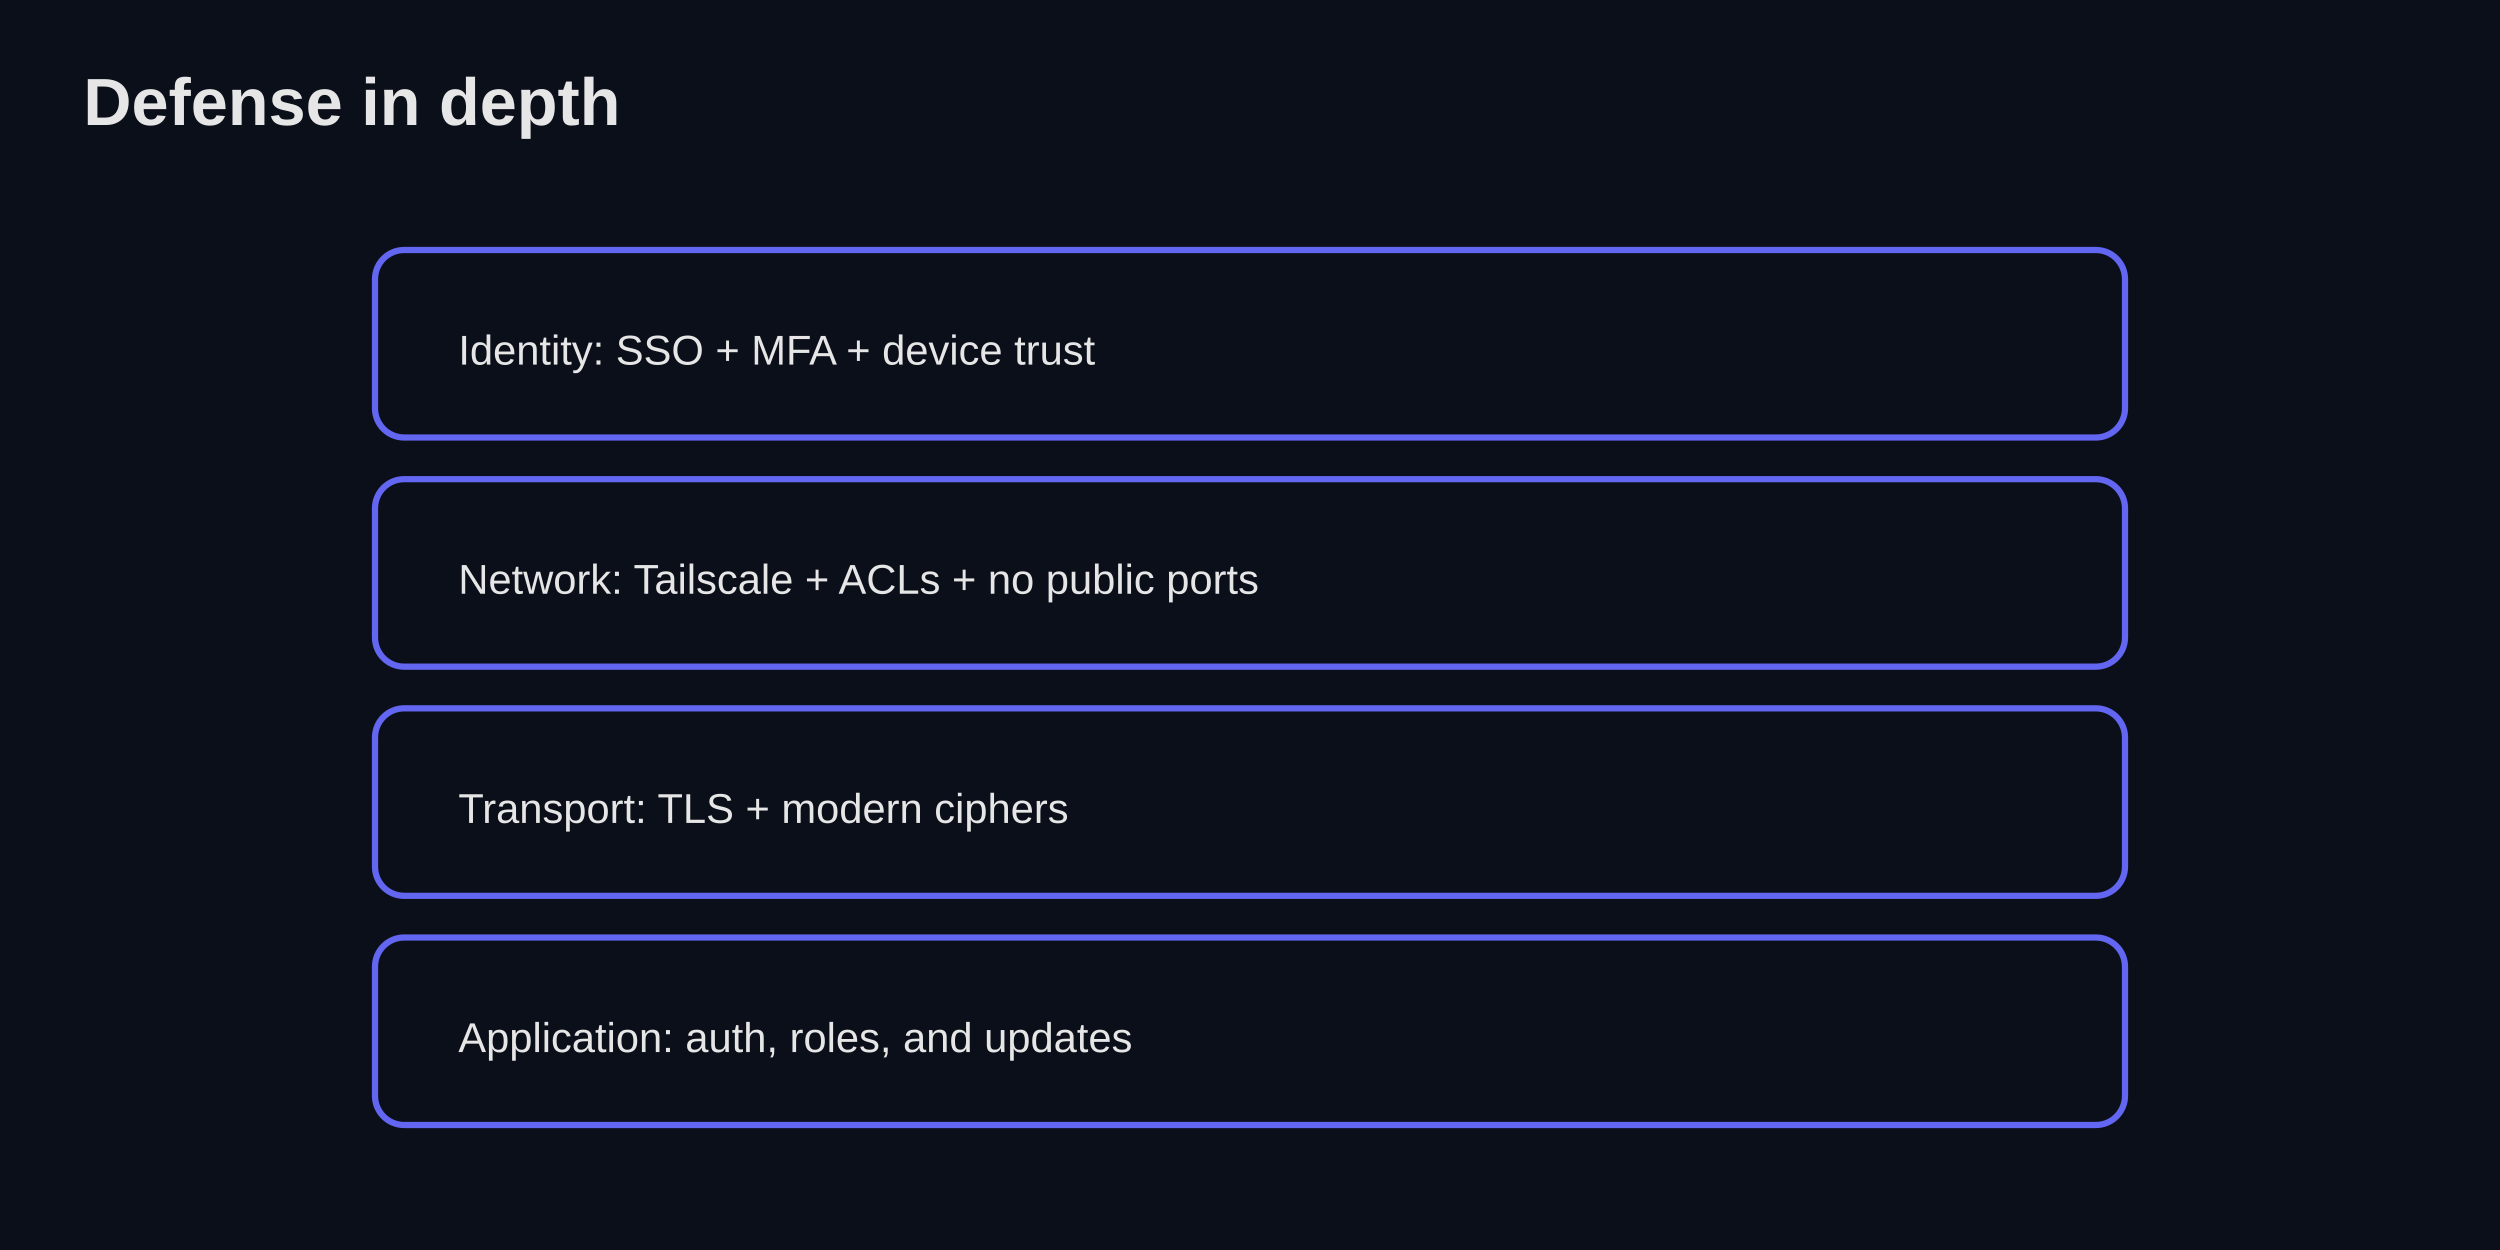
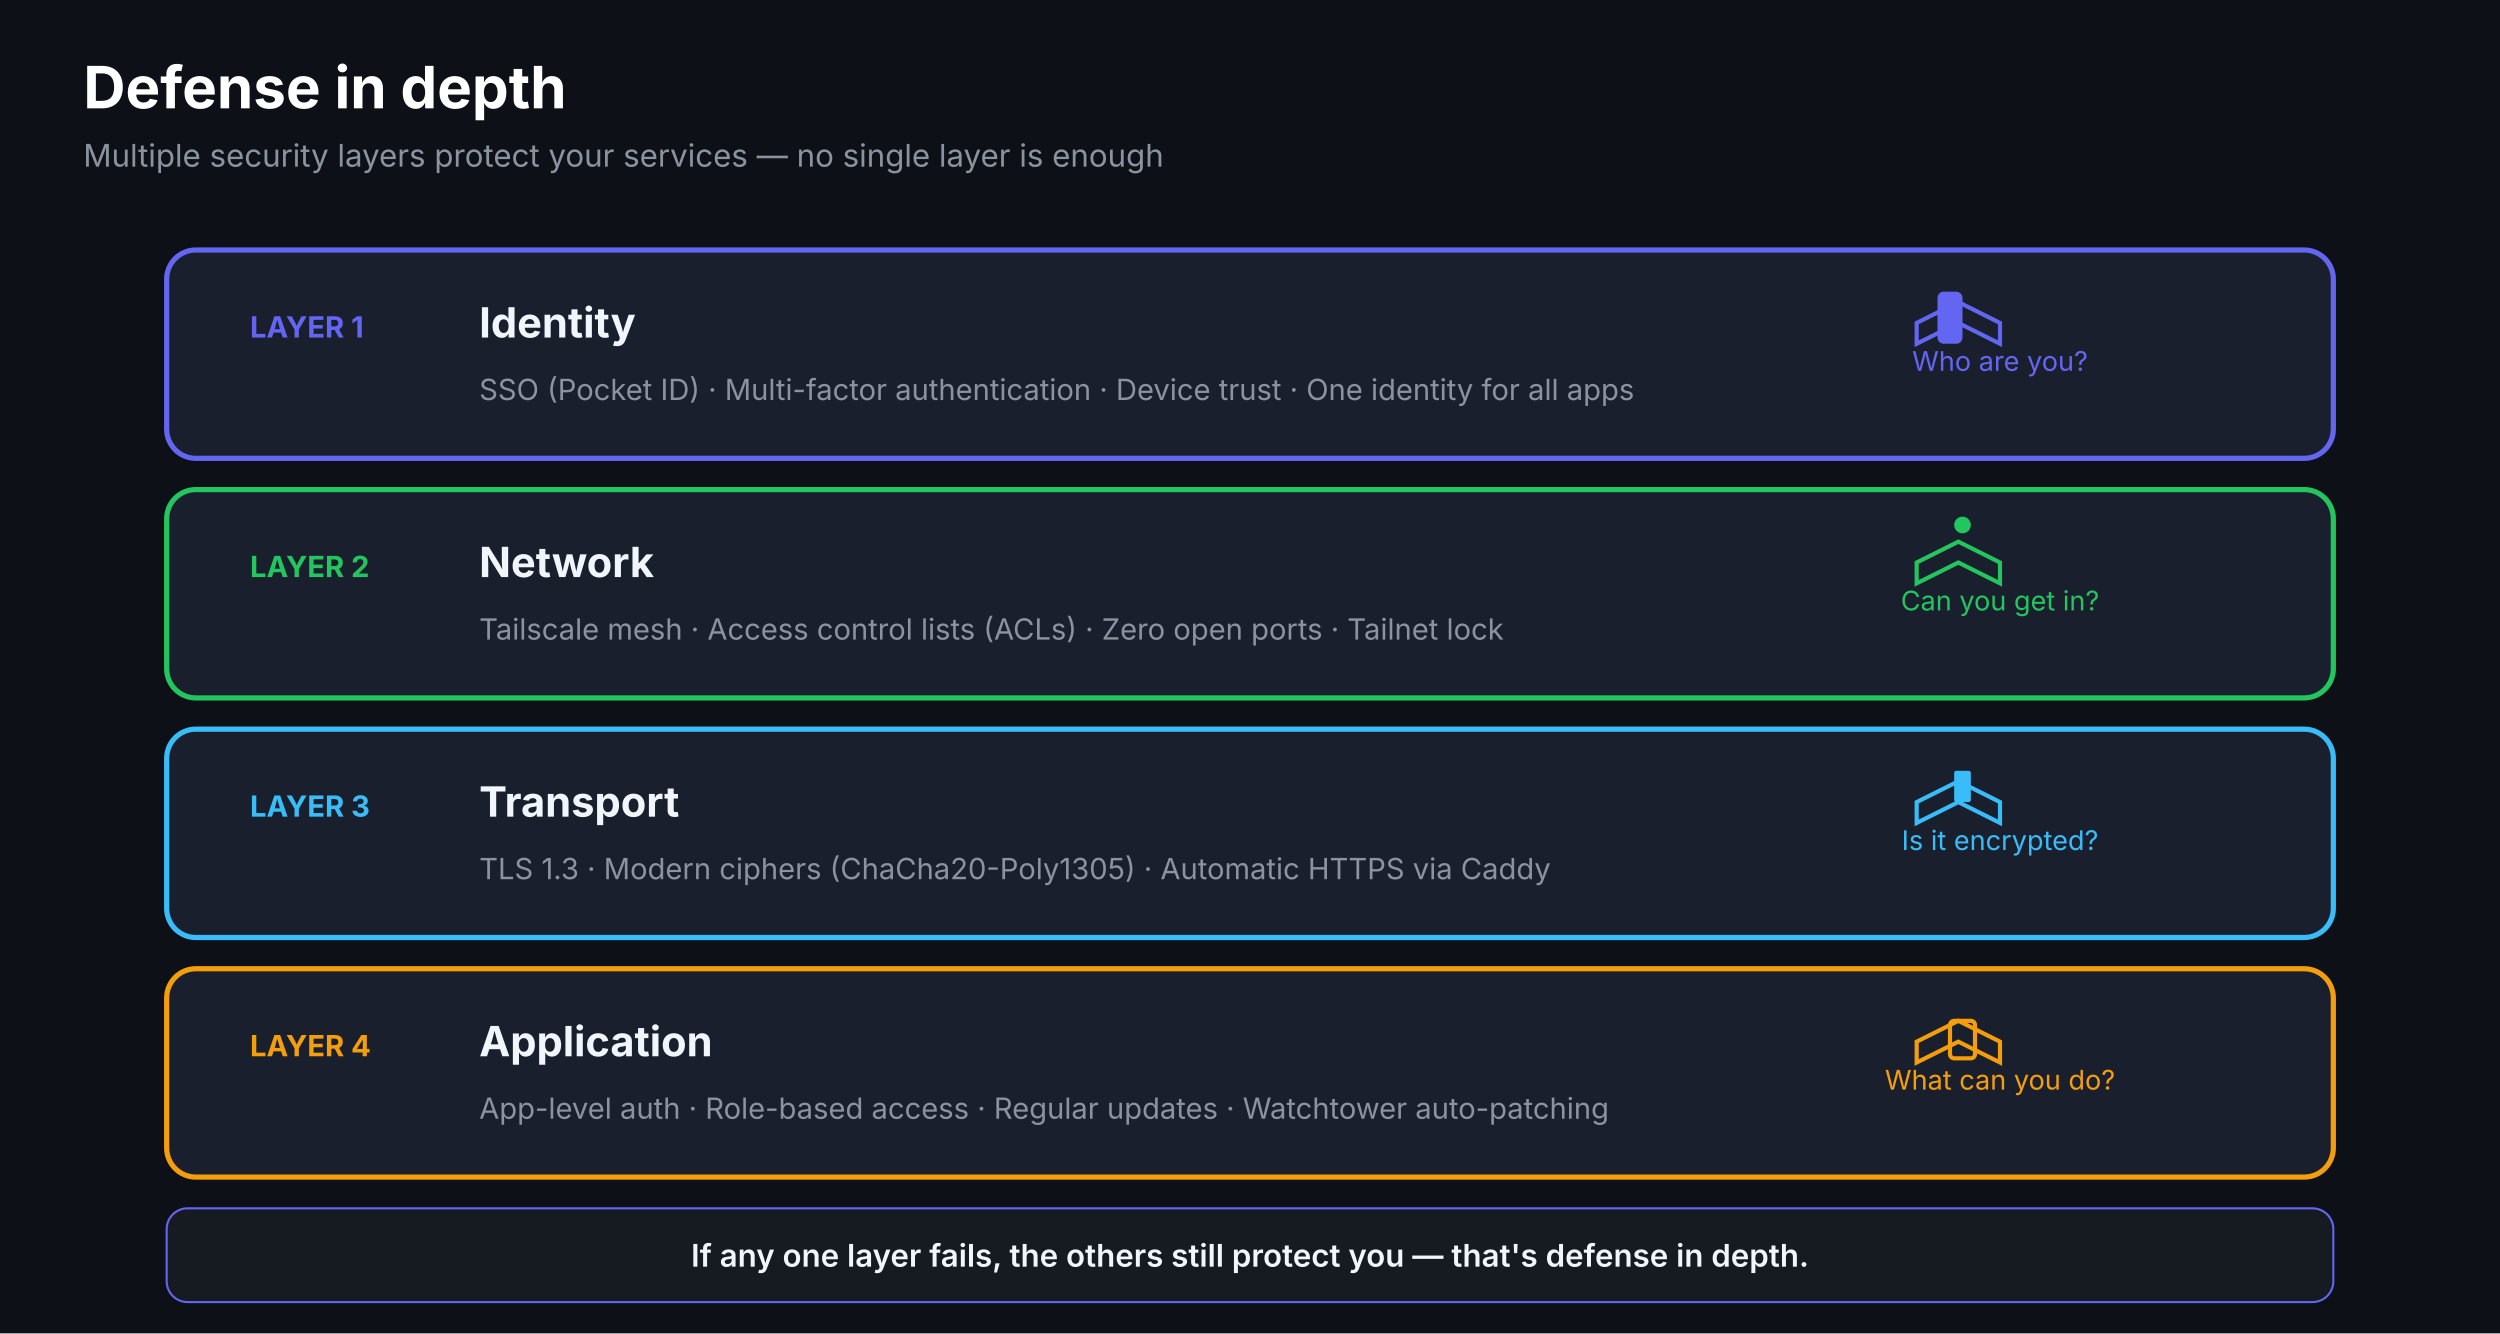
- <svg xmlns="http://www.w3.org/2000/svg" width="1200" height="600" viewBox="0 0 1200 600" role="img" aria-labelledby="title desc">
-   <rect width="1200" height="600" fill="#0b0f1a" />
-   <g font-family="Arial, sans-serif" fill="#e6e6e6">
-     <text x="40" y="60" font-size="32" font-weight="700">Defense in depth</text>
-   </g>
-   <g stroke="#6366f1" stroke-width="3" fill="none">
-     <rect x="180" y="120" width="840" height="90" rx="14" />
-     <rect x="180" y="230" width="840" height="90" rx="14" />
-     <rect x="180" y="340" width="840" height="90" rx="14" />
-     <rect x="180" y="450" width="840" height="90" rx="14" />
-   </g>
-   <g font-family="Arial, sans-serif" fill="#e6e6e6" font-size="20">
-     <text x="220" y="175">Identity: SSO + MFA + device trust</text>
-     <text x="220" y="285">Network: Tailscale + ACLs + no public ports</text>
-     <text x="220" y="395">Transport: TLS + modern ciphers</text>
-     <text x="220" y="505">Application: auth, roles, and updates</text>
-   </g>
+ <svg xmlns="http://www.w3.org/2000/svg" width="1200" height="640" viewBox="0 0 1200 640" role="img" aria-labelledby="sl-title sl-desc">
+   <rect width="1200" height="640" fill="#0d1117" />
+   <text x="40" y="52" font-family="system-ui, -apple-system, sans-serif" font-size="28" font-weight="700" fill="#ffffff">Defense in depth</text>
+   <text x="40" y="80" font-family="system-ui, -apple-system, sans-serif" font-size="15" fill="#8b949e">Multiple security layers protect your services — no single layer is enough</text>
+   <rect x="80" y="120" width="1040" height="100" rx="14" fill="#1a1f2e" stroke="#6366f1" stroke-width="2.5" />
+   <text x="120" y="162" font-family="system-ui, -apple-system, sans-serif" font-size="14" font-weight="700" fill="#6366f1">LAYER 1</text>
+   <text x="230" y="162" font-family="system-ui, -apple-system, sans-serif" font-size="20" font-weight="700" fill="#f0f6fc">Identity</text>
+   <path d="M940 155 l-20 10 l0 -10 l20 -10 l20 10 l0 10 z" fill="none" stroke="#6366f1" stroke-width="2" />
+   <rect x="930" y="140" width="12" height="25" rx="3" fill="#6366f1" />
+   <text x="230" y="192" font-family="system-ui, -apple-system, sans-serif" font-size="14" fill="#8b949e">SSO (Pocket ID) · Multi-factor authentication · Device trust · One identity for all apps</text>
+   <text x="960" y="178" font-family="system-ui, -apple-system, sans-serif" font-size="13" fill="#6366f1" text-anchor="middle">Who are you?</text>
+   <rect x="80" y="235" width="1040" height="100" rx="14" fill="#1a1f2e" stroke="#22c55e" stroke-width="2.5" />
+   <text x="120" y="277" font-family="system-ui, -apple-system, sans-serif" font-size="14" font-weight="700" fill="#22c55e">LAYER 2</text>
+   <text x="230" y="277" font-family="system-ui, -apple-system, sans-serif" font-size="20" font-weight="700" fill="#f0f6fc">Network</text>
+   <path d="M940 270 l-20 10 l0 -10 l20 -10 l20 10 l0 10 z" fill="none" stroke="#22c55e" stroke-width="2" />
+   <circle cx="942" cy="252" r="4" fill="#22c55e" />
+   <text x="230" y="307" font-family="system-ui, -apple-system, sans-serif" font-size="14" fill="#8b949e">Tailscale mesh · Access control lists (ACLs) · Zero open ports · Tailnet lock</text>
+   <text x="960" y="293" font-family="system-ui, -apple-system, sans-serif" font-size="13" fill="#22c55e" text-anchor="middle">Can you get in?</text>
+   <rect x="80" y="350" width="1040" height="100" rx="14" fill="#1a1f2e" stroke="#38bdf8" stroke-width="2.5" />
+   <text x="120" y="392" font-family="system-ui, -apple-system, sans-serif" font-size="14" font-weight="700" fill="#38bdf8">LAYER 3</text>
+   <text x="230" y="392" font-family="system-ui, -apple-system, sans-serif" font-size="20" font-weight="700" fill="#f0f6fc">Transport</text>
+   <path d="M940 385 l-20 10 l0 -10 l20 -10 l20 10 l0 10 z" fill="none" stroke="#38bdf8" stroke-width="2" />
+   <rect x="938" y="370" width="8" height="15" rx="1" fill="#38bdf8" />
+   <text x="230" y="422" font-family="system-ui, -apple-system, sans-serif" font-size="14" fill="#8b949e">TLS 1.3 · Modern ciphers (ChaCha20-Poly1305) · Automatic HTTPS via Caddy</text>
+   <text x="960" y="408" font-family="system-ui, -apple-system, sans-serif" font-size="13" fill="#38bdf8" text-anchor="middle">Is it encrypted?</text>
+   <rect x="80" y="465" width="1040" height="100" rx="14" fill="#1a1f2e" stroke="#f59e0b" stroke-width="2.5" />
+   <text x="120" y="507" font-family="system-ui, -apple-system, sans-serif" font-size="14" font-weight="700" fill="#f59e0b">LAYER 4</text>
+   <text x="230" y="507" font-family="system-ui, -apple-system, sans-serif" font-size="20" font-weight="700" fill="#f0f6fc">Application</text>
+   <path d="M940 500 l-20 10 l0 -10 l20 -10 l20 10 l0 10 z" fill="none" stroke="#f59e0b" stroke-width="2" />
+   <rect x="936" y="490" width="12" height="18" rx="2" fill="none" stroke="#f59e0b" stroke-width="2" />
+   <text x="230" y="537" font-family="system-ui, -apple-system, sans-serif" font-size="14" fill="#8b949e">App-level auth · Role-based access · Regular updates · Watchtower auto-patching</text>
+   <text x="960" y="523" font-family="system-ui, -apple-system, sans-serif" font-size="13" fill="#f59e0b" text-anchor="middle">What can you do?</text>
+   <rect x="80" y="580" width="1040" height="45" rx="10" fill="#161b22" stroke="#6366f1" stroke-width="1" />
+   <text x="600" y="608" font-family="system-ui, -apple-system, sans-serif" font-size="15" font-weight="600" fill="#f0f6fc" text-anchor="middle">If any one layer fails, the others still protect you — that's defense in depth.</text>
</svg>
